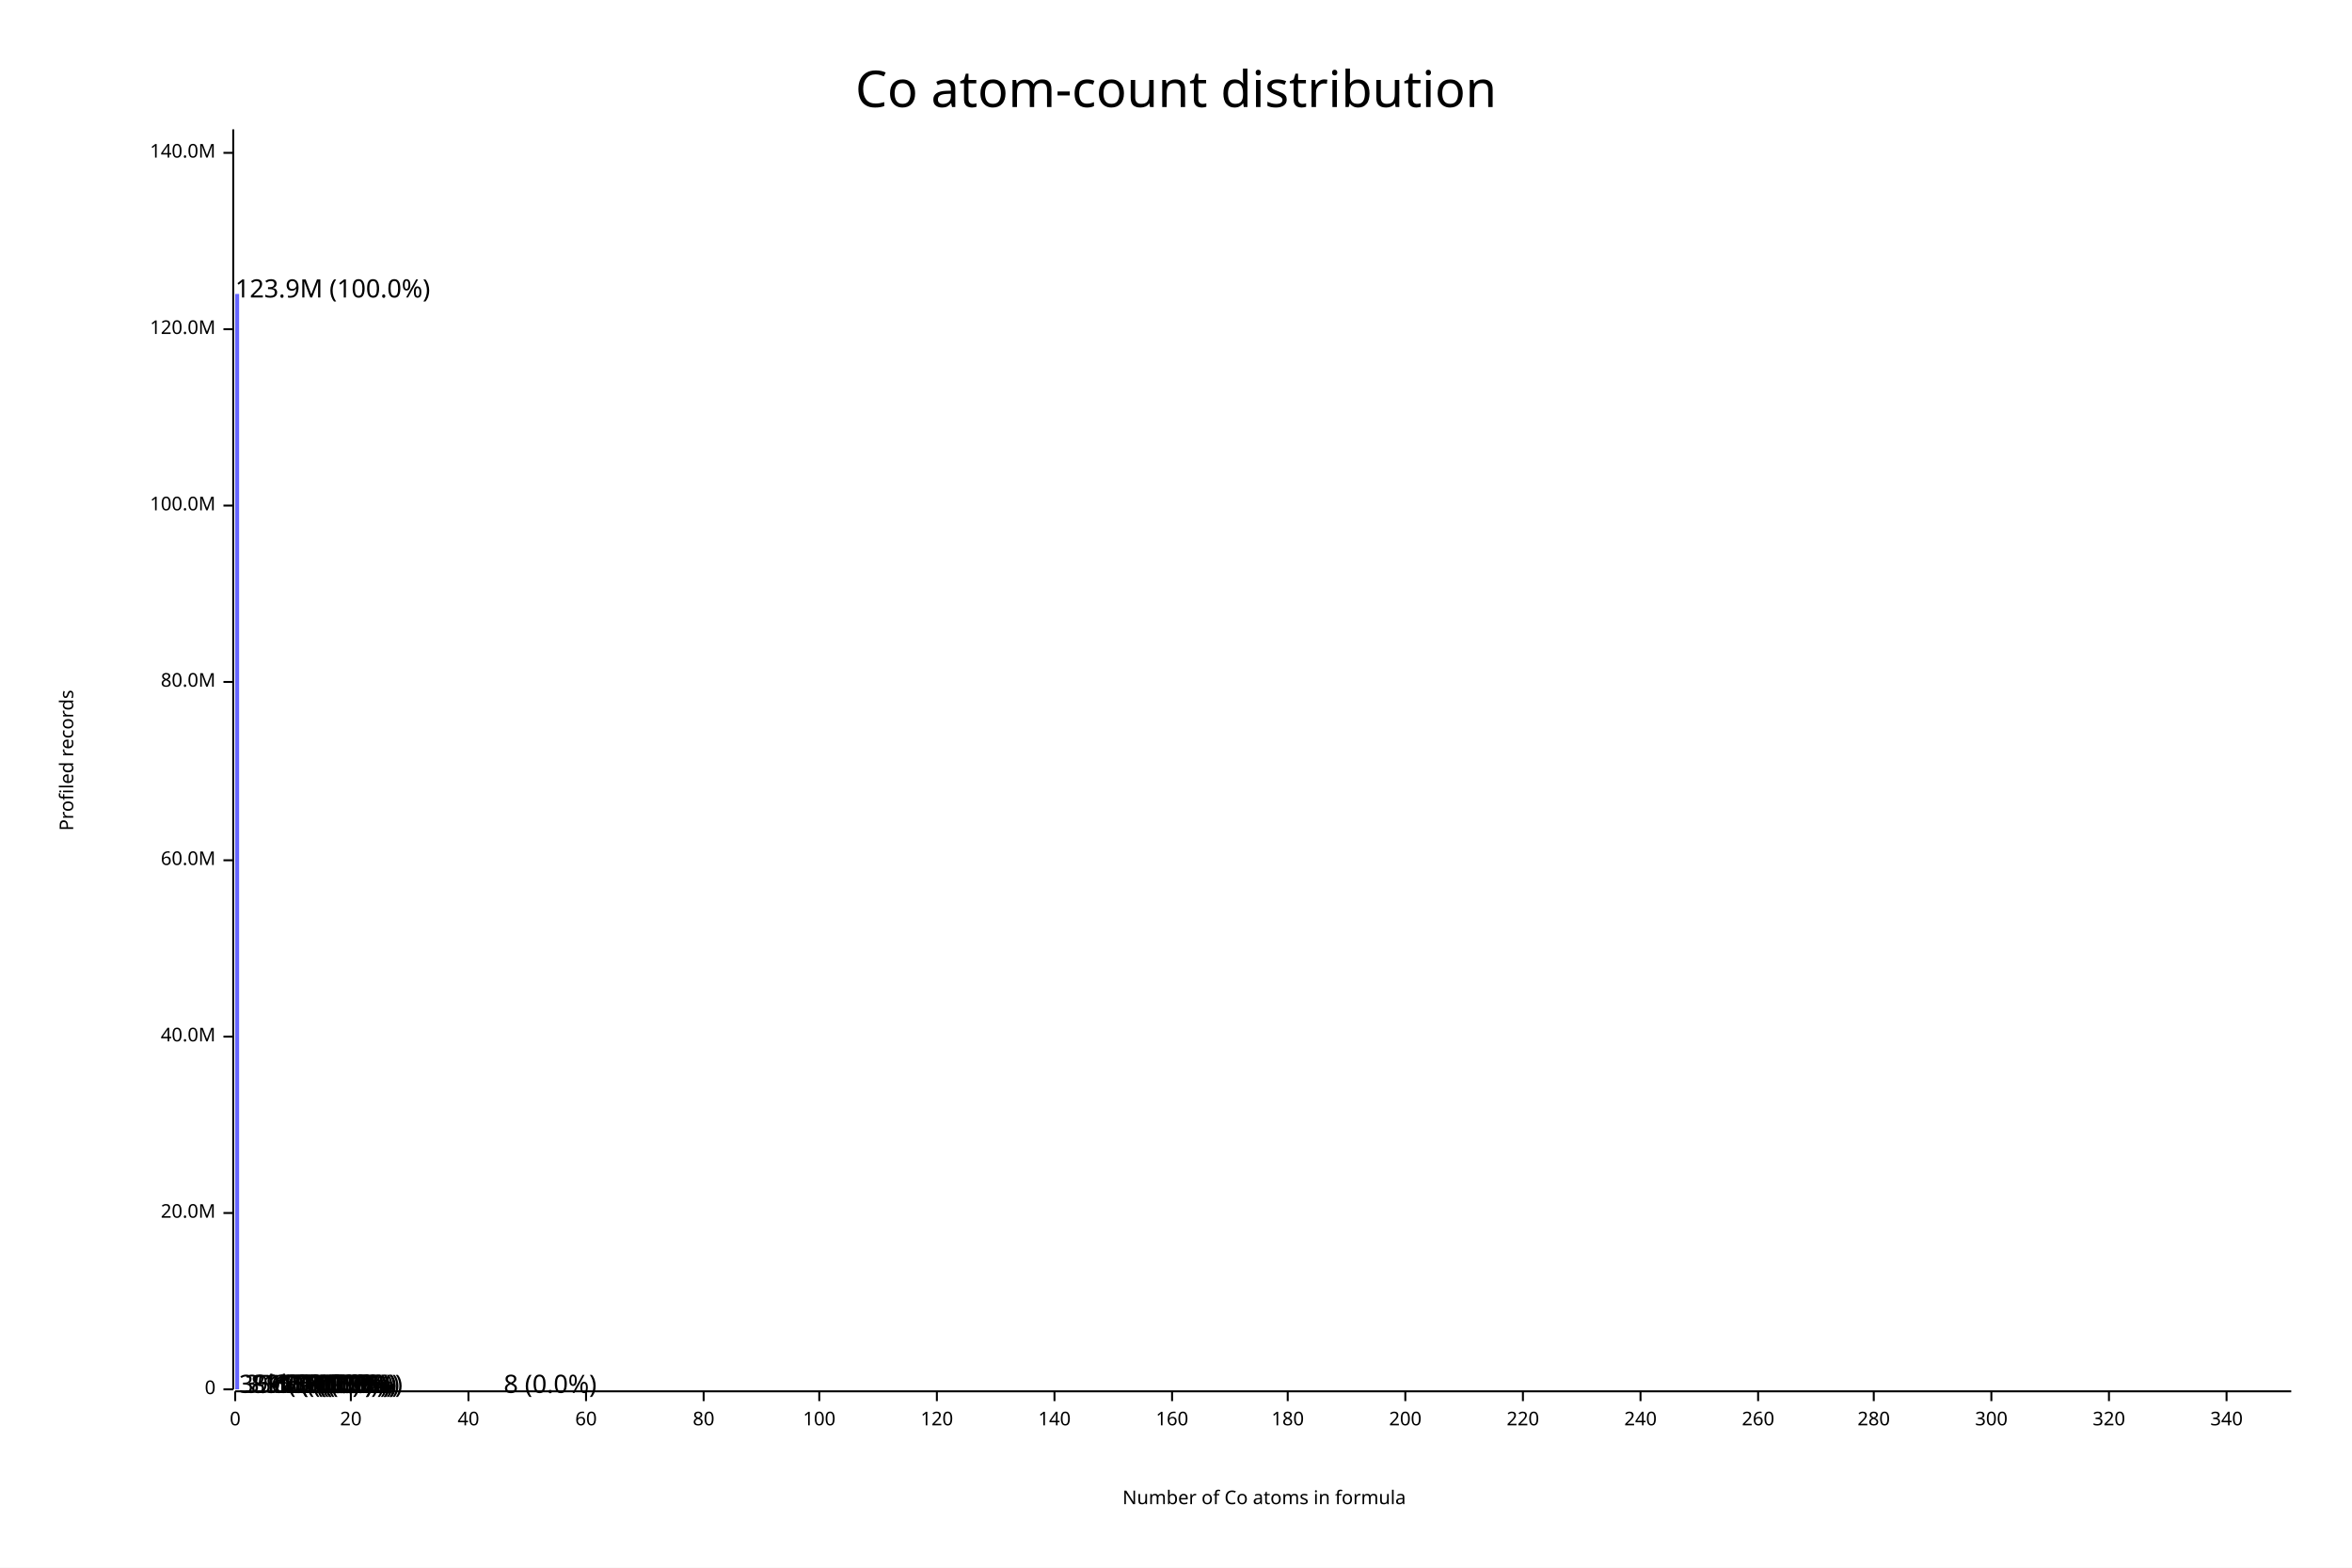
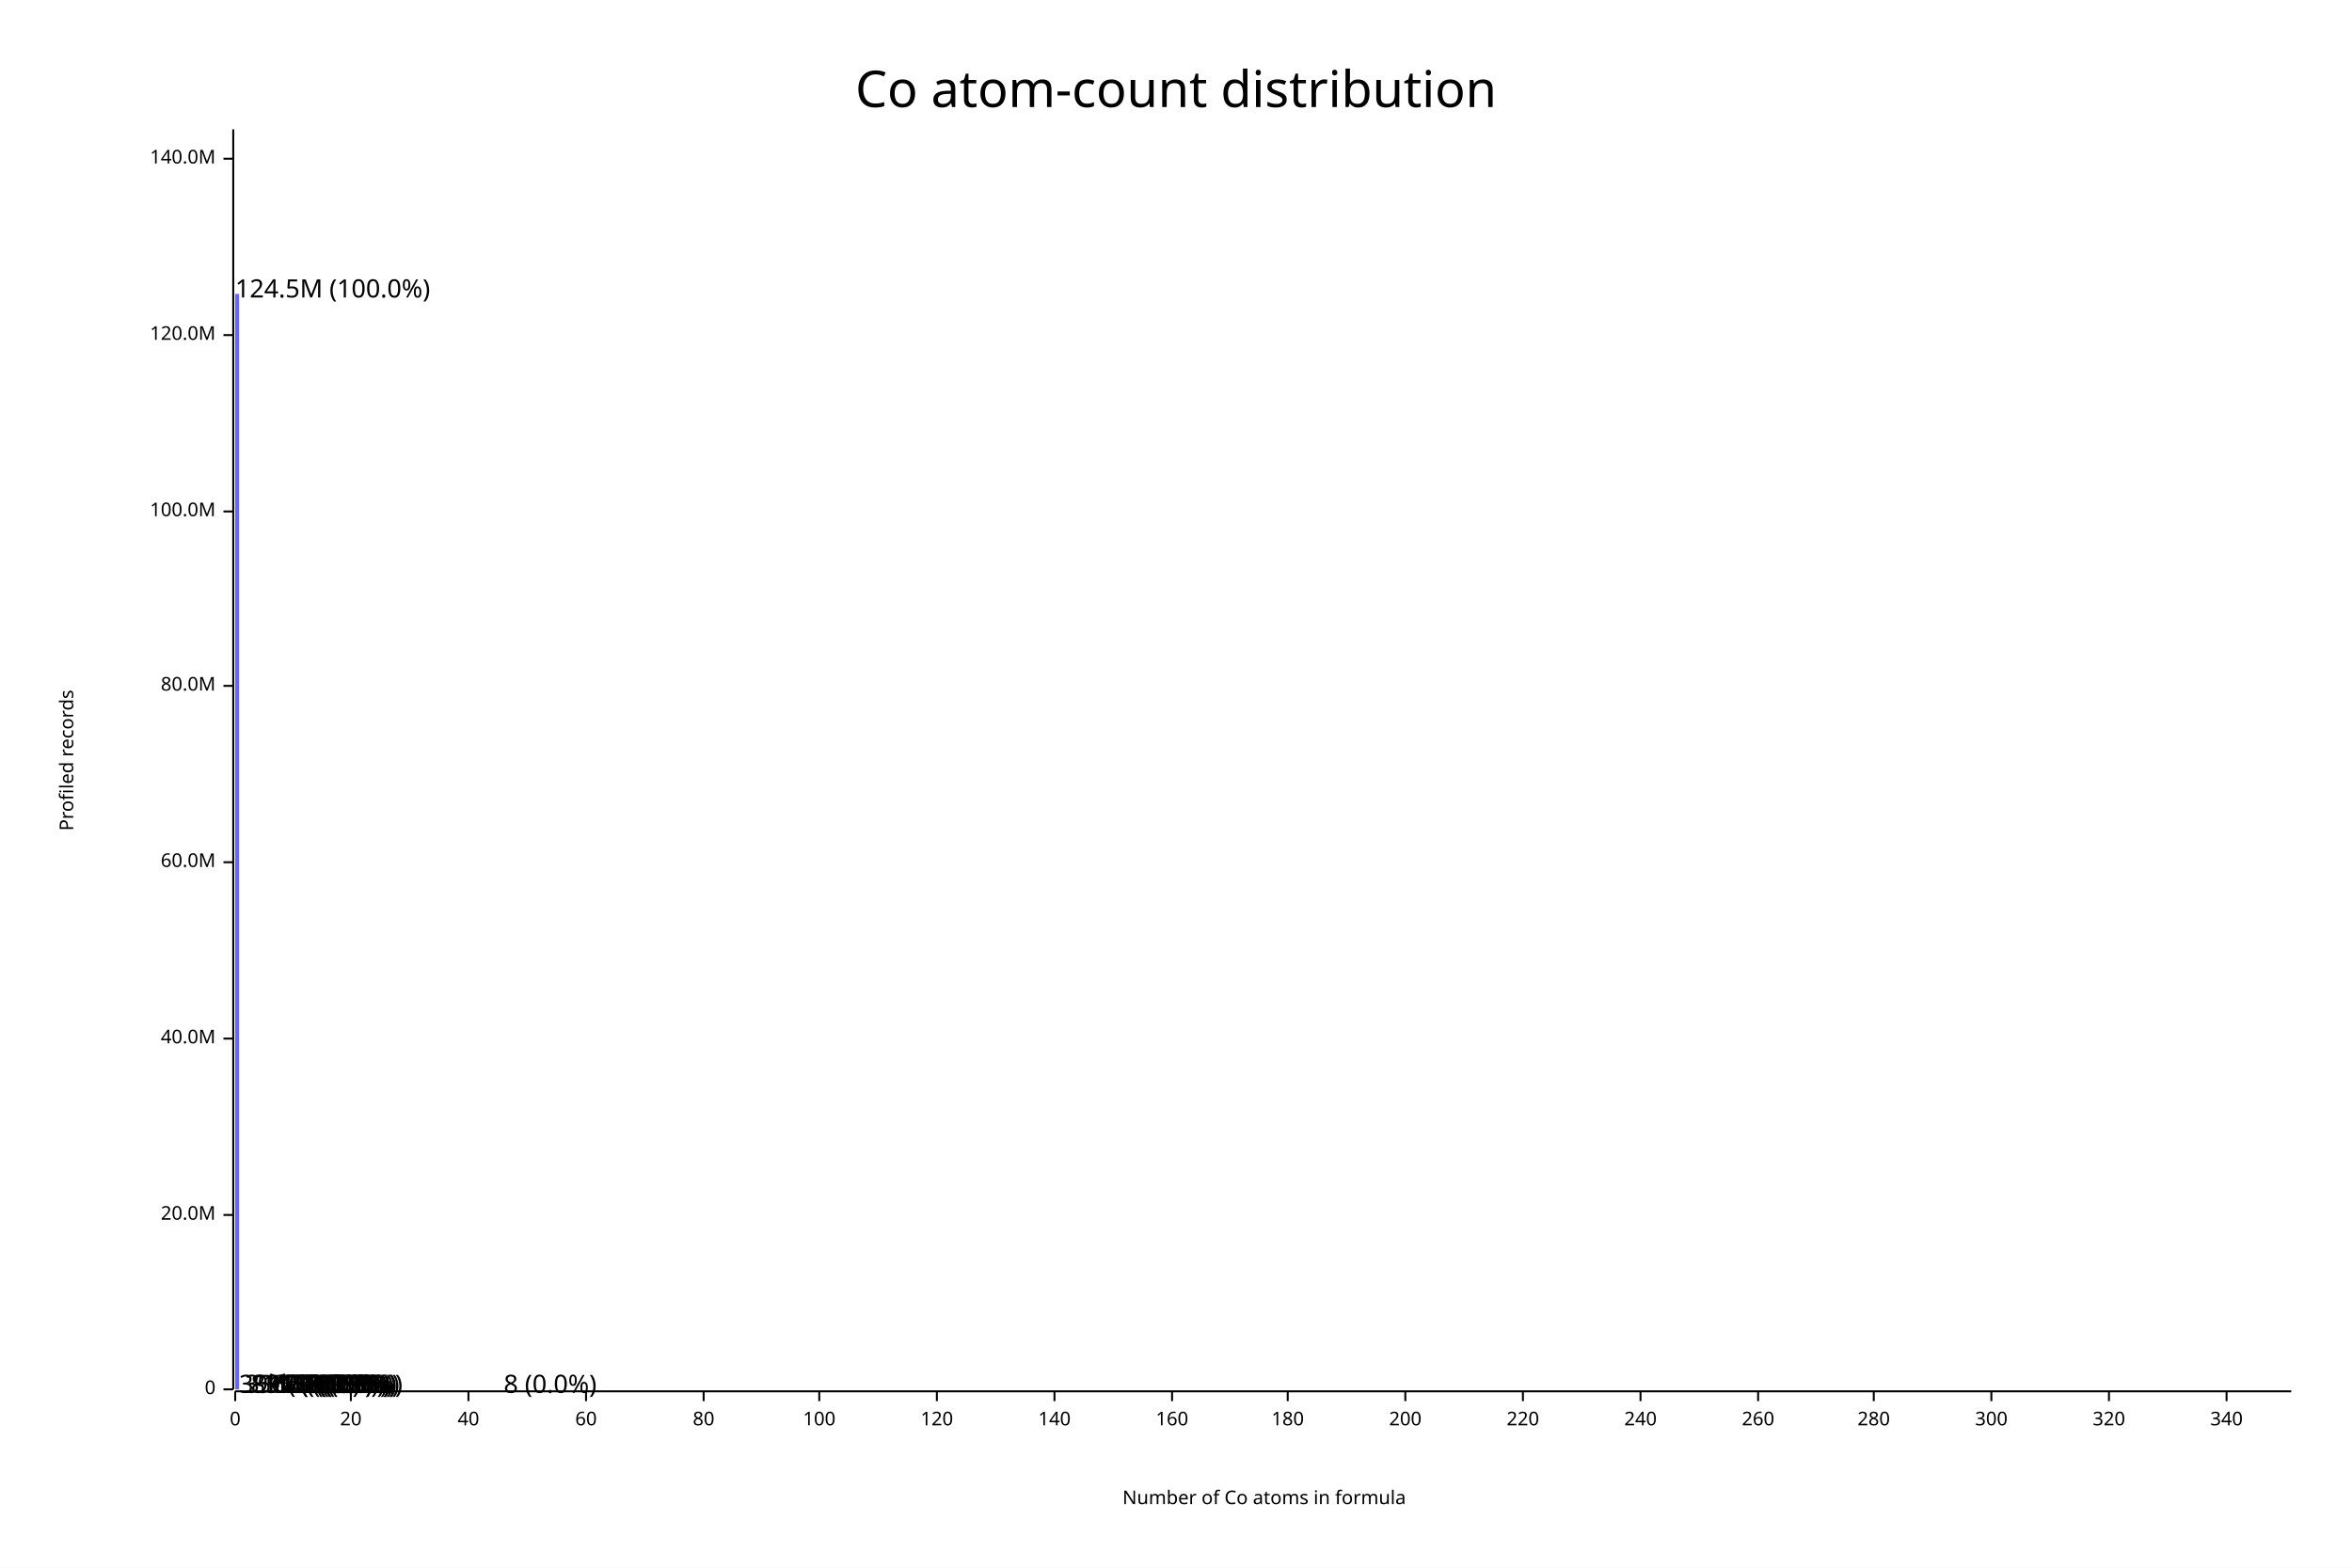
<svg xmlns="http://www.w3.org/2000/svg" width="1200" height="800" viewBox="0 0 1200 800">
  <rect x="0" y="0" width="1200" height="800" opacity="1" fill="#FFFFFF" stroke="none" />
  <text x="600" y="35" dy="0.76em" text-anchor="middle" font-family="sans-serif" font-size="25.806" opacity="1" fill="#000000">
Co atom-count distribution
</text>
  <text x="30" y="388" dy="0.76em" text-anchor="middle" font-family="sans-serif" font-size="9.677" opacity="1" fill="#000000" transform="rotate(270, 30, 388)">
Profiled records
</text>
  <text x="645" y="770" dy="-0.5ex" text-anchor="middle" font-family="sans-serif" font-size="9.677" opacity="1" fill="#000000">
Number of Co atoms in formula
</text>
  <polyline fill="none" opacity="1" stroke="#000000" stroke-width="1" points="119,66 119,709 " />
  <text x="110" y="709" dy="0.5ex" text-anchor="end" font-family="sans-serif" font-size="9.677" opacity="1" fill="#000000">
0
</text>
  <polyline fill="none" opacity="1" stroke="#000000" stroke-width="1" points="114,709 119,709 " />
-   <text x="110" y="619" dy="0.5ex" text-anchor="end" font-family="sans-serif" font-size="9.677" opacity="1" fill="#000000">
+   <text x="110" y="620" dy="0.5ex" text-anchor="end" font-family="sans-serif" font-size="9.677" opacity="1" fill="#000000">
20.0M
</text>
-   <polyline fill="none" opacity="1" stroke="#000000" stroke-width="1" points="114,619 119,619 " />
-   <text x="110" y="529" dy="0.5ex" text-anchor="end" font-family="sans-serif" font-size="9.677" opacity="1" fill="#000000">
+   <polyline fill="none" opacity="1" stroke="#000000" stroke-width="1" points="114,620 119,620 " />
+   <text x="110" y="530" dy="0.5ex" text-anchor="end" font-family="sans-serif" font-size="9.677" opacity="1" fill="#000000">
40.0M
</text>
-   <polyline fill="none" opacity="1" stroke="#000000" stroke-width="1" points="114,529 119,529 " />
-   <text x="110" y="439" dy="0.5ex" text-anchor="end" font-family="sans-serif" font-size="9.677" opacity="1" fill="#000000">
+   <polyline fill="none" opacity="1" stroke="#000000" stroke-width="1" points="114,530 119,530 " />
+   <text x="110" y="440" dy="0.5ex" text-anchor="end" font-family="sans-serif" font-size="9.677" opacity="1" fill="#000000">
60.0M
</text>
-   <polyline fill="none" opacity="1" stroke="#000000" stroke-width="1" points="114,439 119,439 " />
-   <text x="110" y="348" dy="0.5ex" text-anchor="end" font-family="sans-serif" font-size="9.677" opacity="1" fill="#000000">
+   <polyline fill="none" opacity="1" stroke="#000000" stroke-width="1" points="114,440 119,440 " />
+   <text x="110" y="350" dy="0.5ex" text-anchor="end" font-family="sans-serif" font-size="9.677" opacity="1" fill="#000000">
80.0M
</text>
-   <polyline fill="none" opacity="1" stroke="#000000" stroke-width="1" points="114,348 119,348 " />
-   <text x="110" y="258" dy="0.5ex" text-anchor="end" font-family="sans-serif" font-size="9.677" opacity="1" fill="#000000">
+   <polyline fill="none" opacity="1" stroke="#000000" stroke-width="1" points="114,350 119,350 " />
+   <text x="110" y="261" dy="0.5ex" text-anchor="end" font-family="sans-serif" font-size="9.677" opacity="1" fill="#000000">
100.0M
</text>
-   <polyline fill="none" opacity="1" stroke="#000000" stroke-width="1" points="114,258 119,258 " />
-   <text x="110" y="168" dy="0.5ex" text-anchor="end" font-family="sans-serif" font-size="9.677" opacity="1" fill="#000000">
+   <polyline fill="none" opacity="1" stroke="#000000" stroke-width="1" points="114,261 119,261 " />
+   <text x="110" y="171" dy="0.5ex" text-anchor="end" font-family="sans-serif" font-size="9.677" opacity="1" fill="#000000">
120.0M
</text>
-   <polyline fill="none" opacity="1" stroke="#000000" stroke-width="1" points="114,168 119,168 " />
-   <text x="110" y="78" dy="0.5ex" text-anchor="end" font-family="sans-serif" font-size="9.677" opacity="1" fill="#000000">
+   <polyline fill="none" opacity="1" stroke="#000000" stroke-width="1" points="114,171 119,171 " />
+   <text x="110" y="81" dy="0.5ex" text-anchor="end" font-family="sans-serif" font-size="9.677" opacity="1" fill="#000000">
140.0M
</text>
-   <polyline fill="none" opacity="1" stroke="#000000" stroke-width="1" points="114,78 119,78 " />
+   <polyline fill="none" opacity="1" stroke="#000000" stroke-width="1" points="114,81 119,81 " />
  <polyline fill="none" opacity="1" stroke="#000000" stroke-width="1" points="120,710 1169,710 " />
  <text x="120" y="720" dy="0.76em" text-anchor="middle" font-family="sans-serif" font-size="9.677" opacity="1" fill="#000000">
0
</text>
  <polyline fill="none" opacity="1" stroke="#000000" stroke-width="1" points="120,710 120,715 " />
  <text x="179" y="720" dy="0.76em" text-anchor="middle" font-family="sans-serif" font-size="9.677" opacity="1" fill="#000000">
20
</text>
  <polyline fill="none" opacity="1" stroke="#000000" stroke-width="1" points="179,710 179,715 " />
  <text x="239" y="720" dy="0.76em" text-anchor="middle" font-family="sans-serif" font-size="9.677" opacity="1" fill="#000000">
40
</text>
  <polyline fill="none" opacity="1" stroke="#000000" stroke-width="1" points="239,710 239,715 " />
  <text x="299" y="720" dy="0.76em" text-anchor="middle" font-family="sans-serif" font-size="9.677" opacity="1" fill="#000000">
60
</text>
  <polyline fill="none" opacity="1" stroke="#000000" stroke-width="1" points="299,710 299,715 " />
  <text x="359" y="720" dy="0.76em" text-anchor="middle" font-family="sans-serif" font-size="9.677" opacity="1" fill="#000000">
80
</text>
  <polyline fill="none" opacity="1" stroke="#000000" stroke-width="1" points="359,710 359,715 " />
  <text x="418" y="720" dy="0.76em" text-anchor="middle" font-family="sans-serif" font-size="9.677" opacity="1" fill="#000000">
100
</text>
  <polyline fill="none" opacity="1" stroke="#000000" stroke-width="1" points="418,710 418,715 " />
  <text x="478" y="720" dy="0.76em" text-anchor="middle" font-family="sans-serif" font-size="9.677" opacity="1" fill="#000000">
120
</text>
  <polyline fill="none" opacity="1" stroke="#000000" stroke-width="1" points="478,710 478,715 " />
  <text x="538" y="720" dy="0.76em" text-anchor="middle" font-family="sans-serif" font-size="9.677" opacity="1" fill="#000000">
140
</text>
  <polyline fill="none" opacity="1" stroke="#000000" stroke-width="1" points="538,710 538,715 " />
  <text x="598" y="720" dy="0.76em" text-anchor="middle" font-family="sans-serif" font-size="9.677" opacity="1" fill="#000000">
160
</text>
  <polyline fill="none" opacity="1" stroke="#000000" stroke-width="1" points="598,710 598,715 " />
  <text x="657" y="720" dy="0.76em" text-anchor="middle" font-family="sans-serif" font-size="9.677" opacity="1" fill="#000000">
180
</text>
  <polyline fill="none" opacity="1" stroke="#000000" stroke-width="1" points="657,710 657,715 " />
  <text x="717" y="720" dy="0.76em" text-anchor="middle" font-family="sans-serif" font-size="9.677" opacity="1" fill="#000000">
200
</text>
  <polyline fill="none" opacity="1" stroke="#000000" stroke-width="1" points="717,710 717,715 " />
  <text x="777" y="720" dy="0.76em" text-anchor="middle" font-family="sans-serif" font-size="9.677" opacity="1" fill="#000000">
220
</text>
  <polyline fill="none" opacity="1" stroke="#000000" stroke-width="1" points="777,710 777,715 " />
  <text x="837" y="720" dy="0.76em" text-anchor="middle" font-family="sans-serif" font-size="9.677" opacity="1" fill="#000000">
240
</text>
  <polyline fill="none" opacity="1" stroke="#000000" stroke-width="1" points="837,710 837,715 " />
  <text x="897" y="720" dy="0.76em" text-anchor="middle" font-family="sans-serif" font-size="9.677" opacity="1" fill="#000000">
260
</text>
  <polyline fill="none" opacity="1" stroke="#000000" stroke-width="1" points="897,710 897,715 " />
  <text x="956" y="720" dy="0.76em" text-anchor="middle" font-family="sans-serif" font-size="9.677" opacity="1" fill="#000000">
280
</text>
  <polyline fill="none" opacity="1" stroke="#000000" stroke-width="1" points="956,710 956,715 " />
  <text x="1016" y="720" dy="0.76em" text-anchor="middle" font-family="sans-serif" font-size="9.677" opacity="1" fill="#000000">
300
</text>
  <polyline fill="none" opacity="1" stroke="#000000" stroke-width="1" points="1016,710 1016,715 " />
  <text x="1076" y="720" dy="0.76em" text-anchor="middle" font-family="sans-serif" font-size="9.677" opacity="1" fill="#000000">
320
</text>
  <polyline fill="none" opacity="1" stroke="#000000" stroke-width="1" points="1076,710 1076,715 " />
  <text x="1136" y="720" dy="0.76em" text-anchor="middle" font-family="sans-serif" font-size="9.677" opacity="1" fill="#000000">
340
</text>
  <polyline fill="none" opacity="1" stroke="#000000" stroke-width="1" points="1136,710 1136,715 " />
  <rect x="120" y="150" width="2" height="559" opacity="0.6" fill="#0000FF" stroke="none" />
  <rect x="122" y="709" width="3" height="0" opacity="0.6" fill="#0000FF" stroke="none" />
  <rect x="125" y="709" width="3" height="0" opacity="0.6" fill="#0000FF" stroke="none" />
  <rect x="128" y="709" width="3" height="0" opacity="0.6" fill="#0000FF" stroke="none" />
  <rect x="131" y="709" width="3" height="0" opacity="0.6" fill="#0000FF" stroke="none" />
  <rect x="134" y="709" width="3" height="0" opacity="0.6" fill="#0000FF" stroke="none" />
  <rect x="137" y="709" width="3" height="0" opacity="0.6" fill="#0000FF" stroke="none" />
  <rect x="140" y="709" width="3" height="0" opacity="0.6" fill="#0000FF" stroke="none" />
  <rect x="143" y="709" width="3" height="0" opacity="0.6" fill="#0000FF" stroke="none" />
  <rect x="146" y="709" width="3" height="0" opacity="0.6" fill="#0000FF" stroke="none" />
  <rect x="149" y="709" width="3" height="0" opacity="0.6" fill="#0000FF" stroke="none" />
  <rect x="152" y="709" width="3" height="0" opacity="0.6" fill="#0000FF" stroke="none" />
  <rect x="155" y="709" width="3" height="0" opacity="0.6" fill="#0000FF" stroke="none" />
  <rect x="158" y="709" width="3" height="0" opacity="0.6" fill="#0000FF" stroke="none" />
  <rect x="161" y="709" width="3" height="0" opacity="0.6" fill="#0000FF" stroke="none" />
  <rect x="164" y="709" width="3" height="0" opacity="0.6" fill="#0000FF" stroke="none" />
  <rect x="167" y="709" width="3" height="0" opacity="0.6" fill="#0000FF" stroke="none" />
  <rect x="170" y="709" width="3" height="0" opacity="0.6" fill="#0000FF" stroke="none" />
  <rect x="173" y="709" width="3" height="0" opacity="0.6" fill="#0000FF" stroke="none" />
  <rect x="176" y="709" width="3" height="0" opacity="0.6" fill="#0000FF" stroke="none" />
  <rect x="179" y="709" width="3" height="0" opacity="0.6" fill="#0000FF" stroke="none" />
  <rect x="182" y="709" width="3" height="0" opacity="0.6" fill="#0000FF" stroke="none" />
  <rect x="185" y="709" width="3" height="0" opacity="0.6" fill="#0000FF" stroke="none" />
  <rect x="188" y="709" width="3" height="0" opacity="0.6" fill="#0000FF" stroke="none" />
  <rect x="191" y="709" width="3" height="0" opacity="0.6" fill="#0000FF" stroke="none" />
  <rect x="194" y="709" width="3" height="0" opacity="0.6" fill="#0000FF" stroke="none" />
  <rect x="197" y="709" width="3" height="0" opacity="0.6" fill="#0000FF" stroke="none" />
  <rect x="200" y="709" width="3" height="0" opacity="0.6" fill="#0000FF" stroke="none" />
  <rect x="203" y="709" width="3" height="0" opacity="0.6" fill="#0000FF" stroke="none" />
  <rect x="206" y="709" width="3" height="0" opacity="0.6" fill="#0000FF" stroke="none" />
  <rect x="209" y="709" width="3" height="0" opacity="0.6" fill="#0000FF" stroke="none" />
  <rect x="215" y="709" width="3" height="0" opacity="0.6" fill="#0000FF" stroke="none" />
  <rect x="218" y="709" width="3" height="0" opacity="0.6" fill="#0000FF" stroke="none" />
  <rect x="221" y="709" width="3" height="0" opacity="0.6" fill="#0000FF" stroke="none" />
  <rect x="224" y="709" width="3" height="0" opacity="0.6" fill="#0000FF" stroke="none" />
  <rect x="227" y="709" width="3" height="0" opacity="0.6" fill="#0000FF" stroke="none" />
  <rect x="236" y="709" width="3" height="0" opacity="0.6" fill="#0000FF" stroke="none" />
  <rect x="239" y="709" width="3" height="0" opacity="0.6" fill="#0000FF" stroke="none" />
  <rect x="242" y="709" width="3" height="0" opacity="0.6" fill="#0000FF" stroke="none" />
  <rect x="245" y="709" width="3" height="0" opacity="0.6" fill="#0000FF" stroke="none" />
  <rect x="254" y="709" width="3" height="0" opacity="0.6" fill="#0000FF" stroke="none" />
  <rect x="257" y="709" width="3" height="0" opacity="0.6" fill="#0000FF" stroke="none" />
  <rect x="260" y="709" width="3" height="0" opacity="0.6" fill="#0000FF" stroke="none" />
  <rect x="263" y="709" width="3" height="0" opacity="0.6" fill="#0000FF" stroke="none" />
  <rect x="266" y="709" width="3" height="0" opacity="0.6" fill="#0000FF" stroke="none" />
  <rect x="269" y="709" width="3" height="0" opacity="0.6" fill="#0000FF" stroke="none" />
  <rect x="272" y="709" width="3" height="0" opacity="0.6" fill="#0000FF" stroke="none" />
  <rect x="275" y="709" width="3" height="0" opacity="0.6" fill="#0000FF" stroke="none" />
  <rect x="278" y="709" width="3" height="0" opacity="0.6" fill="#0000FF" stroke="none" />
  <rect x="281" y="709" width="3" height="0" opacity="0.6" fill="#0000FF" stroke="none" />
  <rect x="284" y="709" width="3" height="0" opacity="0.6" fill="#0000FF" stroke="none" />
  <rect x="287" y="709" width="3" height="0" opacity="0.6" fill="#0000FF" stroke="none" />
  <rect x="293" y="709" width="3" height="0" opacity="0.6" fill="#0000FF" stroke="none" />
  <rect x="296" y="709" width="3" height="0" opacity="0.6" fill="#0000FF" stroke="none" />
  <rect x="299" y="709" width="3" height="0" opacity="0.6" fill="#0000FF" stroke="none" />
  <rect x="302" y="709" width="3" height="0" opacity="0.6" fill="#0000FF" stroke="none" />
  <rect x="305" y="709" width="3" height="0" opacity="0.6" fill="#0000FF" stroke="none" />
  <rect x="311" y="709" width="3" height="0" opacity="0.6" fill="#0000FF" stroke="none" />
  <rect x="320" y="709" width="3" height="0" opacity="0.6" fill="#0000FF" stroke="none" />
  <rect x="382" y="709" width="3" height="0" opacity="0.6" fill="#0000FF" stroke="none" />
  <rect x="394" y="709" width="3" height="0" opacity="0.6" fill="#0000FF" stroke="none" />
  <rect x="439" y="709" width="3" height="0" opacity="0.6" fill="#0000FF" stroke="none" />
  <rect x="442" y="709" width="3" height="0" opacity="0.6" fill="#0000FF" stroke="none" />
  <rect x="451" y="709" width="3" height="0" opacity="0.6" fill="#0000FF" stroke="none" />
  <rect x="469" y="709" width="3" height="0" opacity="0.6" fill="#0000FF" stroke="none" />
  <rect x="1166" y="709" width="3" height="0" opacity="0.6" fill="#0000FF" stroke="none" />
  <text x="120" y="142" dy="0.76em" text-anchor="start" font-family="sans-serif" font-size="12.903" opacity="1" fill="#000000">
- 123.9M (100.0%)
+ 124.5M (100.0%)
</text>
  <text x="122" y="701" dy="0.76em" text-anchor="start" font-family="sans-serif" font-size="12.903" opacity="1" fill="#000000">
39k (0.0%)
</text>
  <text x="125" y="701" dy="0.76em" text-anchor="start" font-family="sans-serif" font-size="12.903" opacity="1" fill="#000000">
3.9k (0.0%)
</text>
  <text x="128" y="701" dy="0.76em" text-anchor="start" font-family="sans-serif" font-size="12.903" opacity="1" fill="#000000">
831 (0.0%)
</text>
  <text x="131" y="701" dy="0.76em" text-anchor="start" font-family="sans-serif" font-size="12.903" opacity="1" fill="#000000">
560 (0.0%)
</text>
  <text x="134" y="701" dy="0.76em" text-anchor="start" font-family="sans-serif" font-size="12.903" opacity="1" fill="#000000">
156 (0.0%)
</text>
  <text x="137" y="701" dy="0.76em" text-anchor="start" font-family="sans-serif" font-size="12.903" opacity="1" fill="#000000">
182 (0.0%)
</text>
  <text x="140" y="701" dy="0.76em" text-anchor="start" font-family="sans-serif" font-size="12.903" opacity="1" fill="#000000">
105 (0.0%)
</text>
  <text x="143" y="701" dy="0.76em" text-anchor="start" font-family="sans-serif" font-size="12.903" opacity="1" fill="#000000">
70 (0.0%)
</text>
  <text x="146" y="701" dy="0.76em" text-anchor="start" font-family="sans-serif" font-size="12.903" opacity="1" fill="#000000">
- 75 (0.0%)
+ 76 (0.0%)
</text>
  <text x="149" y="701" dy="0.76em" text-anchor="start" font-family="sans-serif" font-size="12.903" opacity="1" fill="#000000">
38 (0.0%)
</text>
  <text x="152" y="701" dy="0.76em" text-anchor="start" font-family="sans-serif" font-size="12.903" opacity="1" fill="#000000">
6 (0.0%)
</text>
  <text x="155" y="701" dy="0.76em" text-anchor="start" font-family="sans-serif" font-size="12.903" opacity="1" fill="#000000">
8 (0.0%)
</text>
  <text x="158" y="701" dy="0.76em" text-anchor="start" font-family="sans-serif" font-size="12.903" opacity="1" fill="#000000">
8 (0.0%)
</text>
  <text x="257" y="701" dy="0.76em" text-anchor="start" font-family="sans-serif" font-size="12.903" opacity="1" fill="#000000">
8 (0.0%)
</text>
</svg>
